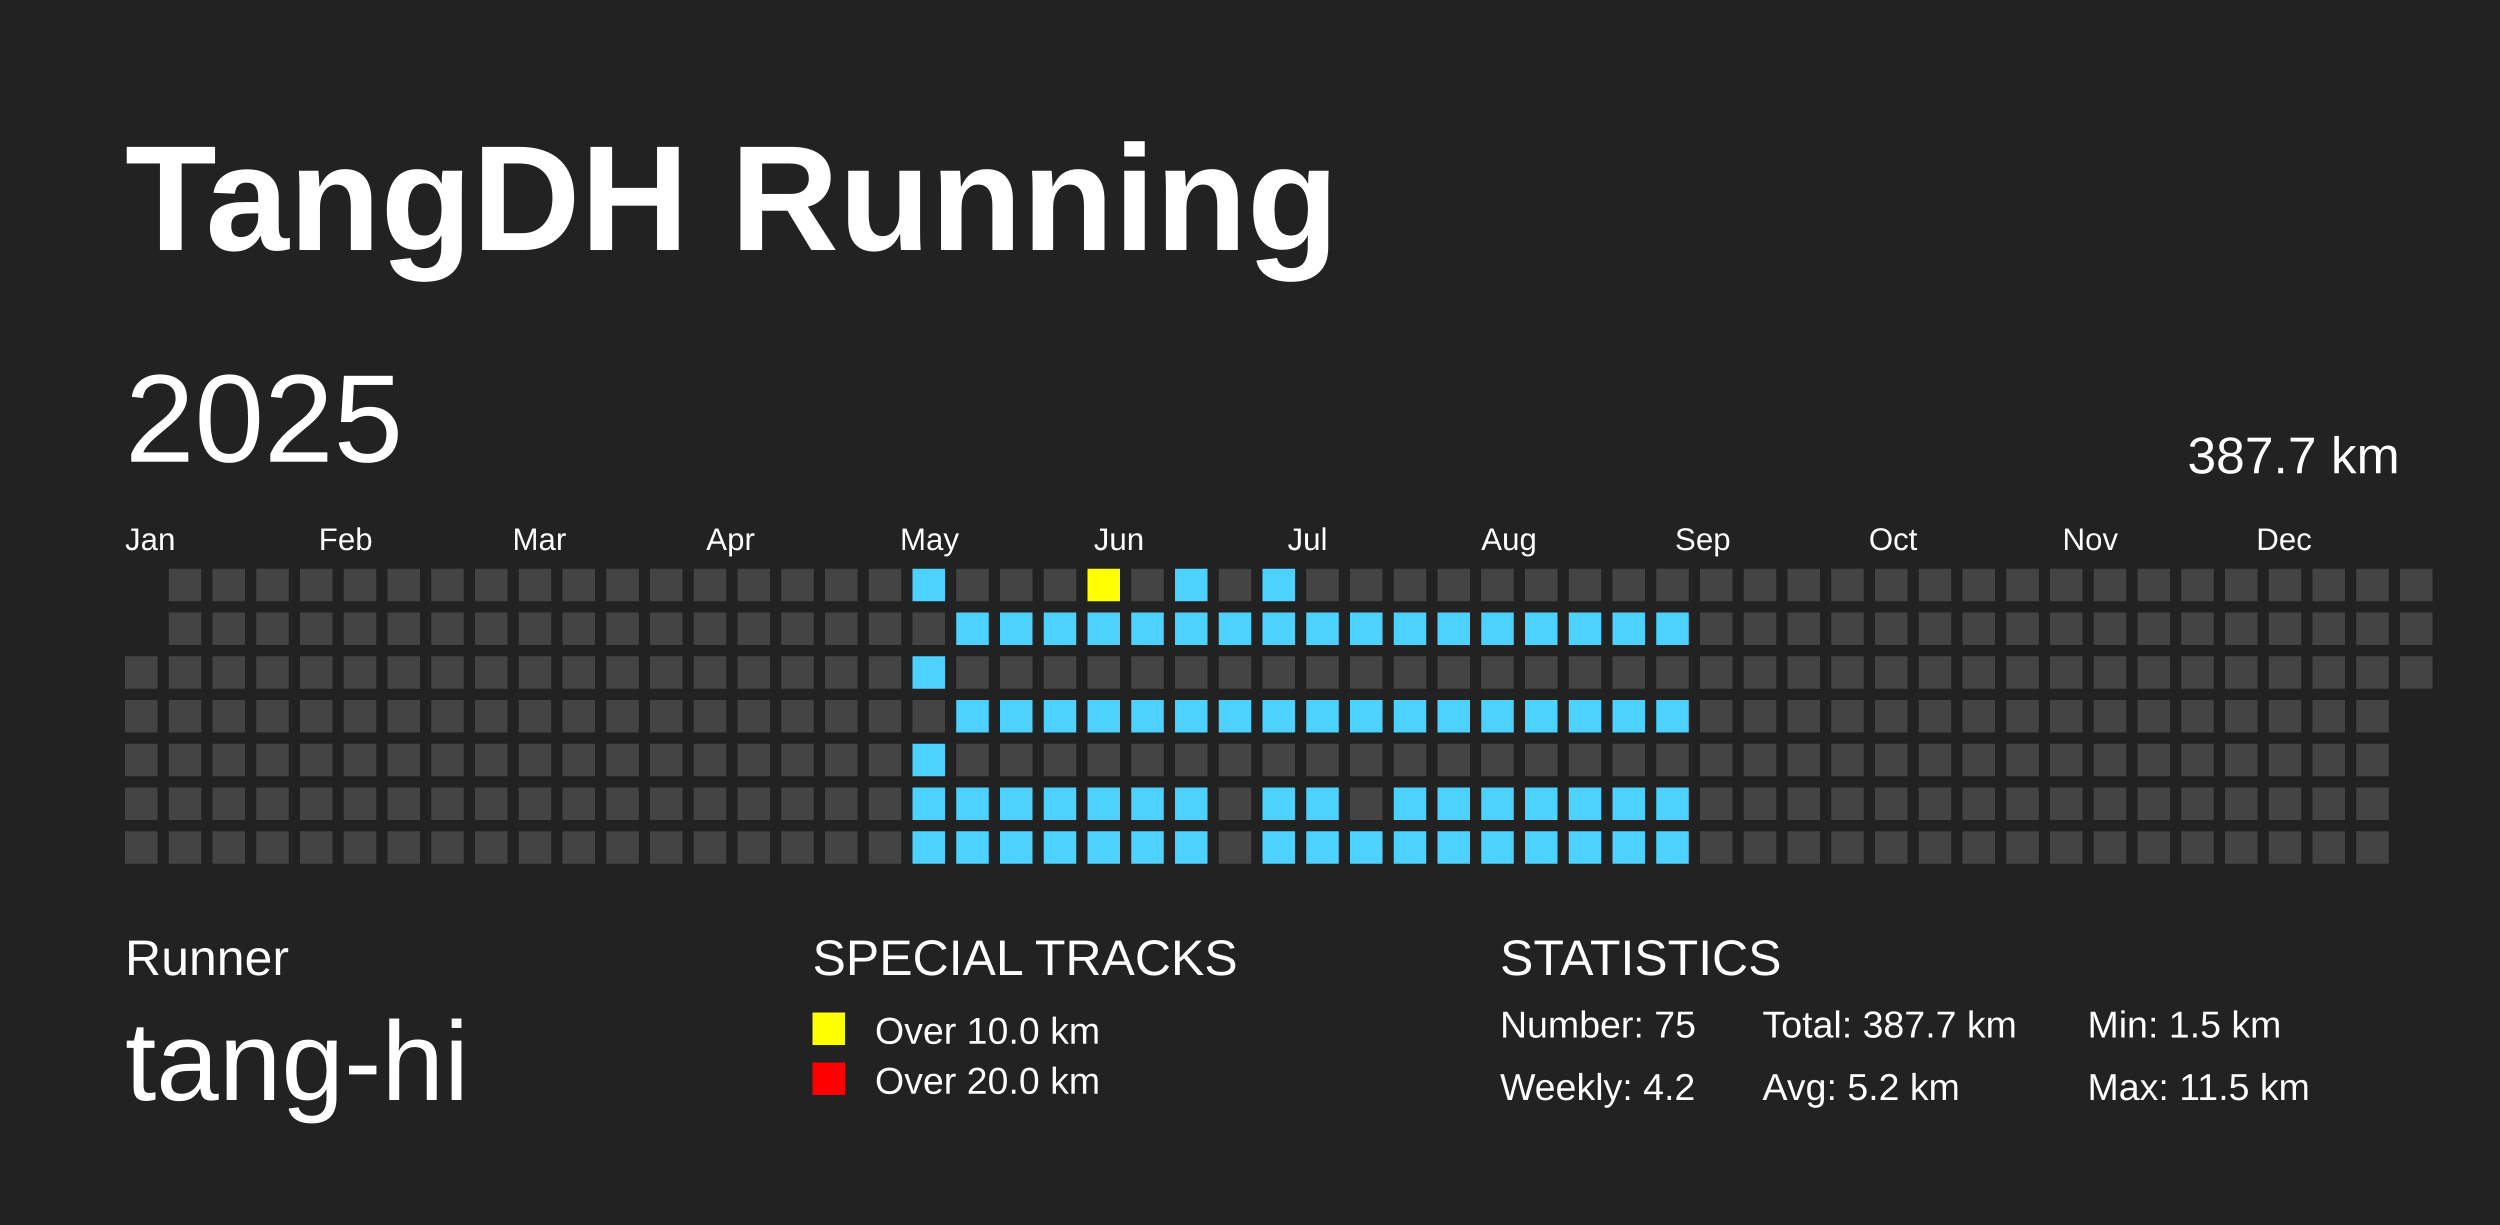
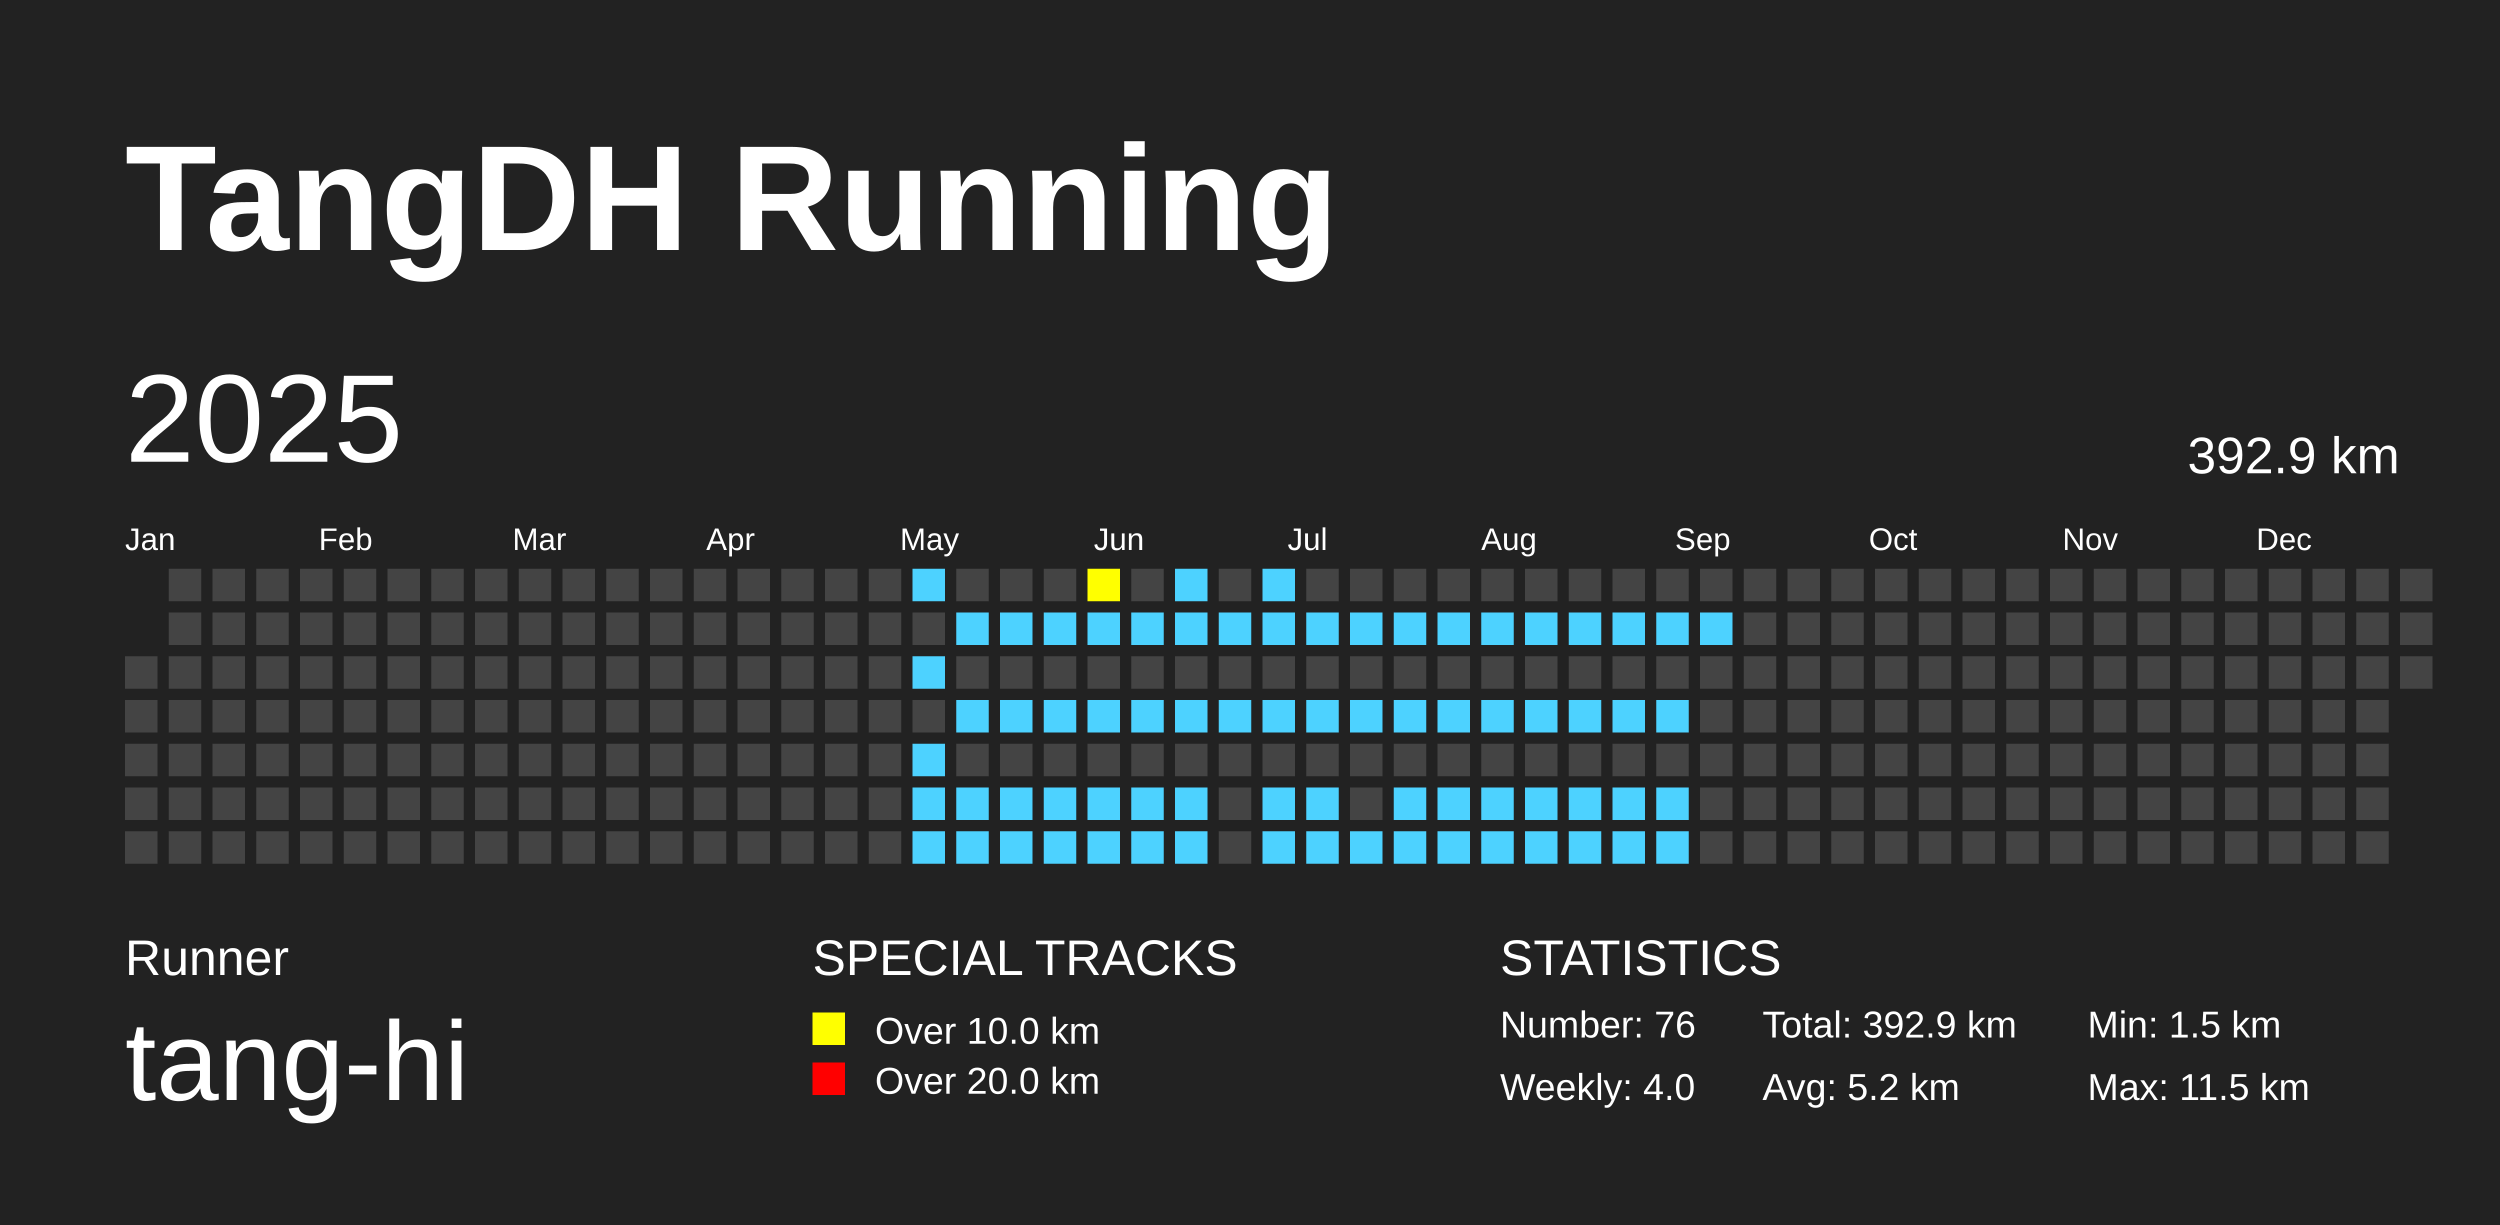
<svg xmlns="http://www.w3.org/2000/svg" baseProfile="full" height="98mm" version="1.1" viewBox="0,0,200,98" width="200mm">
  <defs />
  <rect fill="#222222" height="98" width="200" x="0" y="0" />
  <text fill="#FFFFFF" style="font-size:12px; font-family:Arial; font-weight:bold;" x="10" y="20">TangDH Running</text>
  <text fill="#FFFFFF" style="font-size:4px; font-family:Arial" x="10" y="78">Runner</text>
  <text fill="#FFFFFF" style="font-size:9px; font-family:Arial" x="10" y="88">tang-hi</text>
  <text fill="#FFFFFF" style="font-size:4px; font-family:Arial" x="65" y="78">SPECIAL TRACKS</text>
  <rect fill="yellow" height="2.6" width="2.6" x="65" y="81" />
  <text fill="#FFFFFF" style="font-size:3px; font-family:Arial" x="70" y="83.5">Over 10.0 km</text>
  <rect fill="red" height="2.6" width="2.6" x="65" y="85" />
  <text fill="#FFFFFF" style="font-size:3px; font-family:Arial" x="70" y="87.5">Over 20.0 km</text>
  <text fill="#FFFFFF" style="font-size:4px; font-family:Arial" x="120" y="78">STATISTICS</text>
-   <text fill="#FFFFFF" style="font-size:3px; font-family:Arial" x="120" y="83">Number: 75</text>
-   <text fill="#FFFFFF" style="font-size:3px; font-family:Arial" x="120" y="88">Weekly: 4.2</text>
-   <text fill="#FFFFFF" style="font-size:3px; font-family:Arial" x="141" y="83">Total: 387.7 km</text>
+   <text fill="#FFFFFF" style="font-size:3px; font-family:Arial" x="120" y="83">Number: 76</text>
+   <text fill="#FFFFFF" style="font-size:3px; font-family:Arial" x="120" y="88">Weekly: 4.0</text>
+   <text fill="#FFFFFF" style="font-size:3px; font-family:Arial" x="141" y="83">Total: 392.9 km</text>
  <text fill="#FFFFFF" style="font-size:3px; font-family:Arial" x="141" y="88">Avg: 5.2 km</text>
  <text fill="#FFFFFF" style="font-size:3px; font-family:Arial" x="167" y="83">Min: 1.5 km</text>
  <text fill="#FFFFFF" style="font-size:3px; font-family:Arial" x="167" y="88">Max: 11.5 km</text>
  <text dominant-baseline="hanging" fill="#FFFFFF" style="font-size:10.0px; font-family:Arial;" x="10" y="30">2025</text>
-   <text dominant-baseline="hanging" fill="#FFFFFF" style="font-size:4.125px; font-family:Arial;" x="175" y="35">387.7 km</text>
+   <text dominant-baseline="hanging" fill="#FFFFFF" style="font-size:4.125px; font-family:Arial;" x="175" y="35">392.9 km</text>
  <text fill="#FFFFFF" style="font-size:2.5px; font-family:Arial" x="10.0" y="44">Jan</text>
  <text fill="#FFFFFF" style="font-size:2.5px; font-family:Arial" x="25.5" y="44">Feb</text>
  <text fill="#FFFFFF" style="font-size:2.5px; font-family:Arial" x="41.0" y="44">Mar</text>
  <text fill="#FFFFFF" style="font-size:2.5px; font-family:Arial" x="56.5" y="44">Apr</text>
  <text fill="#FFFFFF" style="font-size:2.5px; font-family:Arial" x="72.0" y="44">May</text>
  <text fill="#FFFFFF" style="font-size:2.5px; font-family:Arial" x="87.5" y="44">Jun</text>
  <text fill="#FFFFFF" style="font-size:2.5px; font-family:Arial" x="103.0" y="44">Jul</text>
  <text fill="#FFFFFF" style="font-size:2.5px; font-family:Arial" x="118.5" y="44">Aug</text>
  <text fill="#FFFFFF" style="font-size:2.5px; font-family:Arial" x="134.0" y="44">Sep</text>
  <text fill="#FFFFFF" style="font-size:2.5px; font-family:Arial" x="149.5" y="44">Oct</text>
  <text fill="#FFFFFF" style="font-size:2.5px; font-family:Arial" x="165.0" y="44">Nov</text>
  <text fill="#FFFFFF" style="font-size:2.5px; font-family:Arial" x="180.5" y="44">Dec</text>
  <rect fill="#444444" height="2.6" width="2.6" x="10.0" y="52.5" />
  <rect fill="#444444" height="2.6" width="2.6" x="10.0" y="56.0" />
  <rect fill="#444444" height="2.6" width="2.6" x="10.0" y="59.5" />
  <rect fill="#444444" height="2.6" width="2.6" x="10.0" y="63.0" />
  <rect fill="#444444" height="2.6" width="2.6" x="10.0" y="66.5" />
  <rect fill="#444444" height="2.6" width="2.6" x="13.5" y="45.5" />
  <rect fill="#444444" height="2.6" width="2.6" x="13.5" y="49.0" />
  <rect fill="#444444" height="2.6" width="2.6" x="13.5" y="52.5" />
  <rect fill="#444444" height="2.6" width="2.6" x="13.5" y="56.0" />
  <rect fill="#444444" height="2.6" width="2.6" x="13.5" y="59.5" />
  <rect fill="#444444" height="2.6" width="2.6" x="13.5" y="63.0" />
  <rect fill="#444444" height="2.6" width="2.6" x="13.5" y="66.5" />
  <rect fill="#444444" height="2.6" width="2.6" x="17.0" y="45.5" />
  <rect fill="#444444" height="2.6" width="2.6" x="17.0" y="49.0" />
  <rect fill="#444444" height="2.6" width="2.6" x="17.0" y="52.5" />
  <rect fill="#444444" height="2.6" width="2.6" x="17.0" y="56.0" />
  <rect fill="#444444" height="2.6" width="2.6" x="17.0" y="59.5" />
  <rect fill="#444444" height="2.6" width="2.6" x="17.0" y="63.0" />
  <rect fill="#444444" height="2.6" width="2.6" x="17.0" y="66.5" />
  <rect fill="#444444" height="2.6" width="2.6" x="20.5" y="45.5" />
  <rect fill="#444444" height="2.6" width="2.6" x="20.5" y="49.0" />
  <rect fill="#444444" height="2.6" width="2.6" x="20.5" y="52.5" />
  <rect fill="#444444" height="2.6" width="2.6" x="20.5" y="56.0" />
  <rect fill="#444444" height="2.6" width="2.6" x="20.5" y="59.5" />
  <rect fill="#444444" height="2.6" width="2.6" x="20.5" y="63.0" />
  <rect fill="#444444" height="2.6" width="2.6" x="20.5" y="66.5" />
  <rect fill="#444444" height="2.6" width="2.6" x="24.0" y="45.5" />
  <rect fill="#444444" height="2.6" width="2.6" x="24.0" y="49.0" />
  <rect fill="#444444" height="2.6" width="2.6" x="24.0" y="52.5" />
  <rect fill="#444444" height="2.6" width="2.6" x="24.0" y="56.0" />
  <rect fill="#444444" height="2.6" width="2.6" x="24.0" y="59.5" />
  <rect fill="#444444" height="2.6" width="2.6" x="24.0" y="63.0" />
  <rect fill="#444444" height="2.6" width="2.6" x="24.0" y="66.5" />
  <rect fill="#444444" height="2.6" width="2.6" x="27.5" y="45.5" />
  <rect fill="#444444" height="2.6" width="2.6" x="27.5" y="49.0" />
  <rect fill="#444444" height="2.6" width="2.6" x="27.5" y="52.5" />
  <rect fill="#444444" height="2.6" width="2.6" x="27.5" y="56.0" />
  <rect fill="#444444" height="2.6" width="2.6" x="27.5" y="59.5" />
  <rect fill="#444444" height="2.6" width="2.6" x="27.5" y="63.0" />
  <rect fill="#444444" height="2.6" width="2.6" x="27.5" y="66.5" />
  <rect fill="#444444" height="2.6" width="2.6" x="31.0" y="45.5" />
  <rect fill="#444444" height="2.6" width="2.6" x="31.0" y="49.0" />
  <rect fill="#444444" height="2.6" width="2.6" x="31.0" y="52.5" />
  <rect fill="#444444" height="2.6" width="2.6" x="31.0" y="56.0" />
  <rect fill="#444444" height="2.6" width="2.6" x="31.0" y="59.5" />
  <rect fill="#444444" height="2.6" width="2.6" x="31.0" y="63.0" />
  <rect fill="#444444" height="2.6" width="2.6" x="31.0" y="66.5" />
  <rect fill="#444444" height="2.6" width="2.6" x="34.5" y="45.5" />
  <rect fill="#444444" height="2.6" width="2.6" x="34.5" y="49.0" />
  <rect fill="#444444" height="2.6" width="2.6" x="34.5" y="52.5" />
  <rect fill="#444444" height="2.6" width="2.6" x="34.5" y="56.0" />
  <rect fill="#444444" height="2.6" width="2.6" x="34.5" y="59.5" />
  <rect fill="#444444" height="2.6" width="2.6" x="34.5" y="63.0" />
  <rect fill="#444444" height="2.6" width="2.6" x="34.5" y="66.5" />
  <rect fill="#444444" height="2.6" width="2.6" x="38.0" y="45.5" />
  <rect fill="#444444" height="2.6" width="2.6" x="38.0" y="49.0" />
  <rect fill="#444444" height="2.6" width="2.6" x="38.0" y="52.5" />
  <rect fill="#444444" height="2.6" width="2.6" x="38.0" y="56.0" />
  <rect fill="#444444" height="2.6" width="2.6" x="38.0" y="59.5" />
  <rect fill="#444444" height="2.6" width="2.6" x="38.0" y="63.0" />
  <rect fill="#444444" height="2.6" width="2.6" x="38.0" y="66.5" />
  <rect fill="#444444" height="2.6" width="2.6" x="41.5" y="45.5" />
  <rect fill="#444444" height="2.6" width="2.6" x="41.5" y="49.0" />
  <rect fill="#444444" height="2.6" width="2.6" x="41.5" y="52.5" />
  <rect fill="#444444" height="2.6" width="2.6" x="41.5" y="56.0" />
  <rect fill="#444444" height="2.6" width="2.6" x="41.5" y="59.5" />
  <rect fill="#444444" height="2.6" width="2.6" x="41.5" y="63.0" />
  <rect fill="#444444" height="2.6" width="2.6" x="41.5" y="66.5" />
  <rect fill="#444444" height="2.6" width="2.6" x="45.0" y="45.5" />
  <rect fill="#444444" height="2.6" width="2.6" x="45.0" y="49.0" />
  <rect fill="#444444" height="2.6" width="2.6" x="45.0" y="52.5" />
  <rect fill="#444444" height="2.6" width="2.6" x="45.0" y="56.0" />
  <rect fill="#444444" height="2.6" width="2.6" x="45.0" y="59.5" />
  <rect fill="#444444" height="2.6" width="2.6" x="45.0" y="63.0" />
  <rect fill="#444444" height="2.6" width="2.6" x="45.0" y="66.5" />
  <rect fill="#444444" height="2.6" width="2.6" x="48.5" y="45.5" />
  <rect fill="#444444" height="2.6" width="2.6" x="48.5" y="49.0" />
  <rect fill="#444444" height="2.6" width="2.6" x="48.5" y="52.5" />
  <rect fill="#444444" height="2.6" width="2.6" x="48.5" y="56.0" />
  <rect fill="#444444" height="2.6" width="2.6" x="48.5" y="59.5" />
  <rect fill="#444444" height="2.6" width="2.6" x="48.5" y="63.0" />
  <rect fill="#444444" height="2.6" width="2.6" x="48.5" y="66.5" />
  <rect fill="#444444" height="2.6" width="2.6" x="52.0" y="45.5" />
  <rect fill="#444444" height="2.6" width="2.6" x="52.0" y="49.0" />
  <rect fill="#444444" height="2.6" width="2.6" x="52.0" y="52.5" />
  <rect fill="#444444" height="2.6" width="2.6" x="52.0" y="56.0" />
  <rect fill="#444444" height="2.6" width="2.6" x="52.0" y="59.5" />
  <rect fill="#444444" height="2.6" width="2.6" x="52.0" y="63.0" />
  <rect fill="#444444" height="2.6" width="2.6" x="52.0" y="66.5" />
  <rect fill="#444444" height="2.6" width="2.6" x="55.5" y="45.5" />
  <rect fill="#444444" height="2.6" width="2.6" x="55.5" y="49.0" />
  <rect fill="#444444" height="2.6" width="2.6" x="55.5" y="52.5" />
  <rect fill="#444444" height="2.6" width="2.6" x="55.5" y="56.0" />
  <rect fill="#444444" height="2.6" width="2.6" x="55.5" y="59.5" />
  <rect fill="#444444" height="2.6" width="2.6" x="55.5" y="63.0" />
  <rect fill="#444444" height="2.6" width="2.6" x="55.5" y="66.5" />
  <rect fill="#444444" height="2.6" width="2.6" x="59.0" y="45.5" />
  <rect fill="#444444" height="2.6" width="2.6" x="59.0" y="49.0" />
  <rect fill="#444444" height="2.6" width="2.6" x="59.0" y="52.5" />
  <rect fill="#444444" height="2.6" width="2.6" x="59.0" y="56.0" />
  <rect fill="#444444" height="2.6" width="2.6" x="59.0" y="59.5" />
  <rect fill="#444444" height="2.6" width="2.6" x="59.0" y="63.0" />
  <rect fill="#444444" height="2.6" width="2.6" x="59.0" y="66.5" />
  <rect fill="#444444" height="2.6" width="2.6" x="62.5" y="45.5" />
  <rect fill="#444444" height="2.6" width="2.6" x="62.5" y="49.0" />
  <rect fill="#444444" height="2.6" width="2.6" x="62.5" y="52.5" />
  <rect fill="#444444" height="2.6" width="2.6" x="62.5" y="56.0" />
  <rect fill="#444444" height="2.6" width="2.6" x="62.5" y="59.5" />
  <rect fill="#444444" height="2.6" width="2.6" x="62.5" y="63.0" />
  <rect fill="#444444" height="2.6" width="2.6" x="62.5" y="66.5" />
  <rect fill="#444444" height="2.6" width="2.6" x="66.0" y="45.5" />
  <rect fill="#444444" height="2.6" width="2.6" x="66.0" y="49.0" />
  <rect fill="#444444" height="2.6" width="2.6" x="66.0" y="52.5" />
  <rect fill="#444444" height="2.6" width="2.6" x="66.0" y="56.0" />
  <rect fill="#444444" height="2.6" width="2.6" x="66.0" y="59.5" />
  <rect fill="#444444" height="2.6" width="2.6" x="66.0" y="63.0" />
  <rect fill="#444444" height="2.6" width="2.6" x="66.0" y="66.5" />
  <rect fill="#444444" height="2.6" width="2.6" x="69.5" y="45.5" />
  <rect fill="#444444" height="2.6" width="2.6" x="69.5" y="49.0" />
  <rect fill="#444444" height="2.6" width="2.6" x="69.5" y="52.5" />
  <rect fill="#444444" height="2.6" width="2.6" x="69.5" y="56.0" />
  <rect fill="#444444" height="2.6" width="2.6" x="69.5" y="59.5" />
  <rect fill="#444444" height="2.6" width="2.6" x="69.5" y="63.0" />
  <rect fill="#444444" height="2.6" width="2.6" x="69.5" y="66.5" />
  <rect fill="#4DD2FF" height="2.6" width="2.6" x="73.0" y="45.5" />
  <rect fill="#444444" height="2.6" width="2.6" x="73.0" y="49.0" />
  <rect fill="#4DD2FF" height="2.6" width="2.6" x="73.0" y="52.5" />
  <rect fill="#444444" height="2.6" width="2.6" x="73.0" y="56.0" />
  <rect fill="#4DD2FF" height="2.6" width="2.6" x="73.0" y="59.5" />
  <rect fill="#4DD2FF" height="2.6" width="2.6" x="73.0" y="63.0" />
  <rect fill="#4DD2FF" height="2.6" width="2.6" x="73.0" y="66.5" />
  <rect fill="#444444" height="2.6" width="2.6" x="76.5" y="45.5" />
  <rect fill="#4DD2FF" height="2.6" width="2.6" x="76.5" y="49.0" />
  <rect fill="#444444" height="2.6" width="2.6" x="76.5" y="52.5" />
  <rect fill="#4DD2FF" height="2.6" width="2.6" x="76.5" y="56.0" />
  <rect fill="#444444" height="2.6" width="2.6" x="76.5" y="59.5" />
  <rect fill="#4DD2FF" height="2.6" width="2.6" x="76.5" y="63.0" />
  <rect fill="#4DD2FF" height="2.6" width="2.6" x="76.5" y="66.5" />
  <rect fill="#444444" height="2.6" width="2.6" x="80.0" y="45.5" />
  <rect fill="#4DD2FF" height="2.6" width="2.6" x="80.0" y="49.0" />
  <rect fill="#444444" height="2.6" width="2.6" x="80.0" y="52.5" />
  <rect fill="#4DD2FF" height="2.6" width="2.6" x="80.0" y="56.0" />
  <rect fill="#444444" height="2.6" width="2.6" x="80.0" y="59.5" />
  <rect fill="#4DD2FF" height="2.6" width="2.6" x="80.0" y="63.0" />
  <rect fill="#4DD2FF" height="2.6" width="2.6" x="80.0" y="66.5" />
  <rect fill="#444444" height="2.6" width="2.6" x="83.5" y="45.5" />
  <rect fill="#4DD2FF" height="2.6" width="2.6" x="83.5" y="49.0" />
  <rect fill="#444444" height="2.6" width="2.6" x="83.5" y="52.5" />
  <rect fill="#4DD2FF" height="2.6" width="2.6" x="83.5" y="56.0" />
  <rect fill="#444444" height="2.6" width="2.6" x="83.5" y="59.5" />
  <rect fill="#4DD2FF" height="2.6" width="2.6" x="83.5" y="63.0" />
  <rect fill="#4DD2FF" height="2.6" width="2.6" x="83.5" y="66.5" />
  <rect fill="yellow" height="2.6" width="2.6" x="87.0" y="45.5" />
  <rect fill="#4DD2FF" height="2.6" width="2.6" x="87.0" y="49.0" />
  <rect fill="#444444" height="2.6" width="2.6" x="87.0" y="52.5" />
  <rect fill="#4DD2FF" height="2.6" width="2.6" x="87.0" y="56.0" />
  <rect fill="#444444" height="2.6" width="2.6" x="87.0" y="59.5" />
  <rect fill="#4DD2FF" height="2.6" width="2.6" x="87.0" y="63.0" />
  <rect fill="#4DD2FF" height="2.6" width="2.6" x="87.0" y="66.5" />
  <rect fill="#444444" height="2.6" width="2.6" x="90.5" y="45.5" />
  <rect fill="#4DD2FF" height="2.6" width="2.6" x="90.5" y="49.0" />
  <rect fill="#444444" height="2.6" width="2.6" x="90.5" y="52.5" />
  <rect fill="#4DD2FF" height="2.6" width="2.6" x="90.5" y="56.0" />
  <rect fill="#444444" height="2.6" width="2.6" x="90.5" y="59.5" />
  <rect fill="#4DD2FF" height="2.6" width="2.6" x="90.5" y="63.0" />
  <rect fill="#4DD2FF" height="2.6" width="2.6" x="90.5" y="66.5" />
  <rect fill="#4DD2FF" height="2.6" width="2.6" x="94.0" y="45.5" />
  <rect fill="#4DD2FF" height="2.6" width="2.6" x="94.0" y="49.0" />
  <rect fill="#444444" height="2.6" width="2.6" x="94.0" y="52.5" />
  <rect fill="#4DD2FF" height="2.6" width="2.6" x="94.0" y="56.0" />
  <rect fill="#444444" height="2.6" width="2.6" x="94.0" y="59.5" />
  <rect fill="#4DD2FF" height="2.6" width="2.6" x="94.0" y="63.0" />
  <rect fill="#4DD2FF" height="2.6" width="2.6" x="94.0" y="66.5" />
  <rect fill="#444444" height="2.6" width="2.6" x="97.5" y="45.5" />
  <rect fill="#4DD2FF" height="2.6" width="2.6" x="97.5" y="49.0" />
  <rect fill="#444444" height="2.6" width="2.6" x="97.5" y="52.5" />
  <rect fill="#4DD2FF" height="2.6" width="2.6" x="97.5" y="56.0" />
  <rect fill="#444444" height="2.6" width="2.6" x="97.5" y="59.5" />
  <rect fill="#444444" height="2.6" width="2.6" x="97.5" y="63.0" />
  <rect fill="#444444" height="2.6" width="2.6" x="97.5" y="66.5" />
  <rect fill="#4DD2FF" height="2.6" width="2.6" x="101.0" y="45.5" />
  <rect fill="#4DD2FF" height="2.6" width="2.6" x="101.0" y="49.0" />
  <rect fill="#444444" height="2.6" width="2.6" x="101.0" y="52.5" />
  <rect fill="#4DD2FF" height="2.6" width="2.6" x="101.0" y="56.0" />
  <rect fill="#444444" height="2.6" width="2.6" x="101.0" y="59.5" />
  <rect fill="#4DD2FF" height="2.6" width="2.6" x="101.0" y="63.0" />
  <rect fill="#4DD2FF" height="2.6" width="2.6" x="101.0" y="66.5" />
  <rect fill="#444444" height="2.6" width="2.6" x="104.5" y="45.5" />
  <rect fill="#4DD2FF" height="2.6" width="2.6" x="104.5" y="49.0" />
  <rect fill="#444444" height="2.6" width="2.6" x="104.5" y="52.5" />
  <rect fill="#4DD2FF" height="2.6" width="2.6" x="104.5" y="56.0" />
  <rect fill="#444444" height="2.6" width="2.6" x="104.5" y="59.5" />
  <rect fill="#4DD2FF" height="2.6" width="2.6" x="104.5" y="63.0" />
  <rect fill="#4DD2FF" height="2.6" width="2.6" x="104.5" y="66.5" />
  <rect fill="#444444" height="2.6" width="2.6" x="108.0" y="45.5" />
  <rect fill="#4DD2FF" height="2.6" width="2.6" x="108.0" y="49.0" />
  <rect fill="#444444" height="2.6" width="2.6" x="108.0" y="52.5" />
  <rect fill="#4DD2FF" height="2.6" width="2.6" x="108.0" y="56.0" />
  <rect fill="#444444" height="2.6" width="2.6" x="108.0" y="59.5" />
  <rect fill="#444444" height="2.6" width="2.6" x="108.0" y="63.0" />
  <rect fill="#4DD2FF" height="2.6" width="2.6" x="108.0" y="66.5" />
  <rect fill="#444444" height="2.6" width="2.6" x="111.5" y="45.5" />
  <rect fill="#4DD2FF" height="2.6" width="2.6" x="111.5" y="49.0" />
  <rect fill="#444444" height="2.6" width="2.6" x="111.5" y="52.5" />
  <rect fill="#4DD2FF" height="2.6" width="2.6" x="111.5" y="56.0" />
  <rect fill="#444444" height="2.6" width="2.6" x="111.5" y="59.5" />
  <rect fill="#4DD2FF" height="2.6" width="2.6" x="111.5" y="63.0" />
  <rect fill="#4DD2FF" height="2.6" width="2.6" x="111.5" y="66.5" />
  <rect fill="#444444" height="2.6" width="2.6" x="115.0" y="45.5" />
  <rect fill="#4DD2FF" height="2.6" width="2.6" x="115.0" y="49.0" />
  <rect fill="#444444" height="2.6" width="2.6" x="115.0" y="52.5" />
  <rect fill="#4DD2FF" height="2.6" width="2.6" x="115.0" y="56.0" />
  <rect fill="#444444" height="2.6" width="2.6" x="115.0" y="59.5" />
  <rect fill="#4DD2FF" height="2.6" width="2.6" x="115.0" y="63.0" />
  <rect fill="#4DD2FF" height="2.6" width="2.6" x="115.0" y="66.5" />
  <rect fill="#444444" height="2.6" width="2.6" x="118.5" y="45.5" />
  <rect fill="#4DD2FF" height="2.6" width="2.6" x="118.5" y="49.0" />
  <rect fill="#444444" height="2.6" width="2.6" x="118.5" y="52.5" />
  <rect fill="#4DD2FF" height="2.6" width="2.6" x="118.5" y="56.0" />
  <rect fill="#444444" height="2.6" width="2.6" x="118.5" y="59.5" />
  <rect fill="#4DD2FF" height="2.6" width="2.6" x="118.5" y="63.0" />
  <rect fill="#4DD2FF" height="2.6" width="2.6" x="118.5" y="66.5" />
  <rect fill="#444444" height="2.6" width="2.6" x="122.0" y="45.5" />
  <rect fill="#4DD2FF" height="2.6" width="2.6" x="122.0" y="49.0" />
  <rect fill="#444444" height="2.6" width="2.6" x="122.0" y="52.5" />
  <rect fill="#4DD2FF" height="2.6" width="2.6" x="122.0" y="56.0" />
  <rect fill="#444444" height="2.6" width="2.6" x="122.0" y="59.5" />
  <rect fill="#4DD2FF" height="2.6" width="2.6" x="122.0" y="63.0" />
  <rect fill="#4DD2FF" height="2.6" width="2.6" x="122.0" y="66.5" />
  <rect fill="#444444" height="2.6" width="2.6" x="125.5" y="45.5" />
  <rect fill="#4DD2FF" height="2.6" width="2.6" x="125.5" y="49.0" />
  <rect fill="#444444" height="2.6" width="2.6" x="125.5" y="52.5" />
  <rect fill="#4DD2FF" height="2.6" width="2.6" x="125.5" y="56.0" />
  <rect fill="#444444" height="2.6" width="2.6" x="125.5" y="59.5" />
  <rect fill="#4DD2FF" height="2.6" width="2.6" x="125.5" y="63.0" />
  <rect fill="#4DD2FF" height="2.6" width="2.6" x="125.5" y="66.5" />
  <rect fill="#444444" height="2.6" width="2.6" x="129.0" y="45.5" />
  <rect fill="#4DD2FF" height="2.6" width="2.6" x="129.0" y="49.0" />
  <rect fill="#444444" height="2.6" width="2.6" x="129.0" y="52.5" />
  <rect fill="#4DD2FF" height="2.6" width="2.6" x="129.0" y="56.0" />
  <rect fill="#444444" height="2.6" width="2.6" x="129.0" y="59.5" />
  <rect fill="#4DD2FF" height="2.6" width="2.6" x="129.0" y="63.0" />
  <rect fill="#4DD2FF" height="2.6" width="2.6" x="129.0" y="66.5" />
  <rect fill="#444444" height="2.6" width="2.6" x="132.5" y="45.5" />
  <rect fill="#4DD2FF" height="2.6" width="2.6" x="132.5" y="49.0" />
  <rect fill="#444444" height="2.6" width="2.6" x="132.5" y="52.5" />
  <rect fill="#4DD2FF" height="2.6" width="2.6" x="132.5" y="56.0" />
  <rect fill="#444444" height="2.6" width="2.6" x="132.5" y="59.5" />
  <rect fill="#4DD2FF" height="2.6" width="2.6" x="132.5" y="63.0" />
  <rect fill="#4DD2FF" height="2.6" width="2.6" x="132.5" y="66.5" />
  <rect fill="#444444" height="2.6" width="2.6" x="136.0" y="45.5" />
-   <rect fill="#444444" height="2.6" width="2.6" x="136.0" y="49.0" />
+   <rect fill="#4DD2FF" height="2.6" width="2.6" x="136.0" y="49.0" />
  <rect fill="#444444" height="2.6" width="2.6" x="136.0" y="52.5" />
  <rect fill="#444444" height="2.6" width="2.6" x="136.0" y="56.0" />
  <rect fill="#444444" height="2.6" width="2.6" x="136.0" y="59.5" />
  <rect fill="#444444" height="2.6" width="2.6" x="136.0" y="63.0" />
  <rect fill="#444444" height="2.6" width="2.6" x="136.0" y="66.5" />
  <rect fill="#444444" height="2.6" width="2.6" x="139.5" y="45.5" />
  <rect fill="#444444" height="2.6" width="2.6" x="139.5" y="49.0" />
  <rect fill="#444444" height="2.6" width="2.6" x="139.5" y="52.5" />
  <rect fill="#444444" height="2.6" width="2.6" x="139.5" y="56.0" />
  <rect fill="#444444" height="2.6" width="2.6" x="139.5" y="59.5" />
  <rect fill="#444444" height="2.6" width="2.6" x="139.5" y="63.0" />
  <rect fill="#444444" height="2.6" width="2.6" x="139.5" y="66.5" />
  <rect fill="#444444" height="2.6" width="2.6" x="143.0" y="45.5" />
  <rect fill="#444444" height="2.6" width="2.6" x="143.0" y="49.0" />
  <rect fill="#444444" height="2.6" width="2.6" x="143.0" y="52.5" />
  <rect fill="#444444" height="2.6" width="2.6" x="143.0" y="56.0" />
  <rect fill="#444444" height="2.6" width="2.6" x="143.0" y="59.5" />
  <rect fill="#444444" height="2.6" width="2.6" x="143.0" y="63.0" />
  <rect fill="#444444" height="2.6" width="2.6" x="143.0" y="66.5" />
  <rect fill="#444444" height="2.6" width="2.6" x="146.5" y="45.5" />
  <rect fill="#444444" height="2.6" width="2.6" x="146.5" y="49.0" />
  <rect fill="#444444" height="2.6" width="2.6" x="146.5" y="52.5" />
  <rect fill="#444444" height="2.6" width="2.6" x="146.5" y="56.0" />
  <rect fill="#444444" height="2.6" width="2.6" x="146.5" y="59.5" />
  <rect fill="#444444" height="2.6" width="2.6" x="146.5" y="63.0" />
  <rect fill="#444444" height="2.6" width="2.6" x="146.5" y="66.5" />
  <rect fill="#444444" height="2.6" width="2.6" x="150.0" y="45.5" />
  <rect fill="#444444" height="2.6" width="2.6" x="150.0" y="49.0" />
  <rect fill="#444444" height="2.6" width="2.6" x="150.0" y="52.5" />
  <rect fill="#444444" height="2.6" width="2.6" x="150.0" y="56.0" />
  <rect fill="#444444" height="2.6" width="2.6" x="150.0" y="59.5" />
  <rect fill="#444444" height="2.6" width="2.6" x="150.0" y="63.0" />
  <rect fill="#444444" height="2.6" width="2.6" x="150.0" y="66.5" />
  <rect fill="#444444" height="2.6" width="2.6" x="153.5" y="45.5" />
  <rect fill="#444444" height="2.6" width="2.6" x="153.5" y="49.0" />
  <rect fill="#444444" height="2.6" width="2.6" x="153.5" y="52.5" />
  <rect fill="#444444" height="2.6" width="2.6" x="153.5" y="56.0" />
  <rect fill="#444444" height="2.6" width="2.6" x="153.5" y="59.5" />
  <rect fill="#444444" height="2.6" width="2.6" x="153.5" y="63.0" />
  <rect fill="#444444" height="2.6" width="2.6" x="153.5" y="66.5" />
  <rect fill="#444444" height="2.6" width="2.6" x="157.0" y="45.5" />
  <rect fill="#444444" height="2.6" width="2.6" x="157.0" y="49.0" />
  <rect fill="#444444" height="2.6" width="2.6" x="157.0" y="52.5" />
  <rect fill="#444444" height="2.6" width="2.6" x="157.0" y="56.0" />
  <rect fill="#444444" height="2.6" width="2.6" x="157.0" y="59.5" />
  <rect fill="#444444" height="2.6" width="2.6" x="157.0" y="63.0" />
  <rect fill="#444444" height="2.6" width="2.6" x="157.0" y="66.5" />
  <rect fill="#444444" height="2.6" width="2.6" x="160.5" y="45.5" />
  <rect fill="#444444" height="2.6" width="2.6" x="160.5" y="49.0" />
  <rect fill="#444444" height="2.6" width="2.6" x="160.5" y="52.5" />
  <rect fill="#444444" height="2.6" width="2.6" x="160.5" y="56.0" />
  <rect fill="#444444" height="2.6" width="2.6" x="160.5" y="59.5" />
  <rect fill="#444444" height="2.6" width="2.6" x="160.5" y="63.0" />
  <rect fill="#444444" height="2.6" width="2.6" x="160.5" y="66.5" />
  <rect fill="#444444" height="2.6" width="2.6" x="164.0" y="45.5" />
  <rect fill="#444444" height="2.6" width="2.6" x="164.0" y="49.0" />
  <rect fill="#444444" height="2.6" width="2.6" x="164.0" y="52.5" />
  <rect fill="#444444" height="2.6" width="2.6" x="164.0" y="56.0" />
  <rect fill="#444444" height="2.6" width="2.6" x="164.0" y="59.5" />
  <rect fill="#444444" height="2.6" width="2.6" x="164.0" y="63.0" />
  <rect fill="#444444" height="2.6" width="2.6" x="164.0" y="66.5" />
  <rect fill="#444444" height="2.6" width="2.6" x="167.5" y="45.5" />
  <rect fill="#444444" height="2.6" width="2.6" x="167.5" y="49.0" />
  <rect fill="#444444" height="2.6" width="2.6" x="167.5" y="52.5" />
  <rect fill="#444444" height="2.6" width="2.6" x="167.5" y="56.0" />
  <rect fill="#444444" height="2.6" width="2.6" x="167.5" y="59.5" />
  <rect fill="#444444" height="2.6" width="2.6" x="167.5" y="63.0" />
  <rect fill="#444444" height="2.6" width="2.6" x="167.5" y="66.5" />
  <rect fill="#444444" height="2.6" width="2.6" x="171.0" y="45.5" />
  <rect fill="#444444" height="2.6" width="2.6" x="171.0" y="49.0" />
  <rect fill="#444444" height="2.6" width="2.6" x="171.0" y="52.5" />
  <rect fill="#444444" height="2.6" width="2.6" x="171.0" y="56.0" />
  <rect fill="#444444" height="2.6" width="2.6" x="171.0" y="59.5" />
  <rect fill="#444444" height="2.6" width="2.6" x="171.0" y="63.0" />
  <rect fill="#444444" height="2.6" width="2.6" x="171.0" y="66.5" />
  <rect fill="#444444" height="2.6" width="2.6" x="174.5" y="45.5" />
  <rect fill="#444444" height="2.6" width="2.6" x="174.5" y="49.0" />
  <rect fill="#444444" height="2.6" width="2.6" x="174.5" y="52.5" />
  <rect fill="#444444" height="2.6" width="2.6" x="174.5" y="56.0" />
  <rect fill="#444444" height="2.6" width="2.6" x="174.5" y="59.5" />
  <rect fill="#444444" height="2.6" width="2.6" x="174.5" y="63.0" />
  <rect fill="#444444" height="2.6" width="2.6" x="174.5" y="66.5" />
  <rect fill="#444444" height="2.6" width="2.6" x="178.0" y="45.5" />
  <rect fill="#444444" height="2.6" width="2.6" x="178.0" y="49.0" />
  <rect fill="#444444" height="2.6" width="2.6" x="178.0" y="52.5" />
  <rect fill="#444444" height="2.6" width="2.6" x="178.0" y="56.0" />
  <rect fill="#444444" height="2.6" width="2.6" x="178.0" y="59.5" />
  <rect fill="#444444" height="2.6" width="2.6" x="178.0" y="63.0" />
  <rect fill="#444444" height="2.6" width="2.6" x="178.0" y="66.5" />
  <rect fill="#444444" height="2.6" width="2.6" x="181.5" y="45.5" />
  <rect fill="#444444" height="2.6" width="2.6" x="181.5" y="49.0" />
  <rect fill="#444444" height="2.6" width="2.6" x="181.5" y="52.5" />
  <rect fill="#444444" height="2.6" width="2.6" x="181.5" y="56.0" />
  <rect fill="#444444" height="2.6" width="2.6" x="181.5" y="59.5" />
  <rect fill="#444444" height="2.6" width="2.6" x="181.5" y="63.0" />
  <rect fill="#444444" height="2.6" width="2.6" x="181.5" y="66.5" />
  <rect fill="#444444" height="2.6" width="2.6" x="185.0" y="45.5" />
  <rect fill="#444444" height="2.6" width="2.6" x="185.0" y="49.0" />
  <rect fill="#444444" height="2.6" width="2.6" x="185.0" y="52.5" />
  <rect fill="#444444" height="2.6" width="2.6" x="185.0" y="56.0" />
  <rect fill="#444444" height="2.6" width="2.6" x="185.0" y="59.5" />
  <rect fill="#444444" height="2.6" width="2.6" x="185.0" y="63.0" />
  <rect fill="#444444" height="2.6" width="2.6" x="185.0" y="66.5" />
  <rect fill="#444444" height="2.6" width="2.6" x="188.5" y="45.5" />
  <rect fill="#444444" height="2.6" width="2.6" x="188.5" y="49.0" />
  <rect fill="#444444" height="2.6" width="2.6" x="188.5" y="52.5" />
  <rect fill="#444444" height="2.6" width="2.6" x="188.5" y="56.0" />
  <rect fill="#444444" height="2.6" width="2.6" x="188.5" y="59.5" />
  <rect fill="#444444" height="2.6" width="2.6" x="188.5" y="63.0" />
  <rect fill="#444444" height="2.6" width="2.6" x="188.5" y="66.5" />
  <rect fill="#444444" height="2.6" width="2.6" x="192.0" y="45.5" />
  <rect fill="#444444" height="2.6" width="2.6" x="192.0" y="49.0" />
  <rect fill="#444444" height="2.6" width="2.6" x="192.0" y="52.5" />
</svg>
